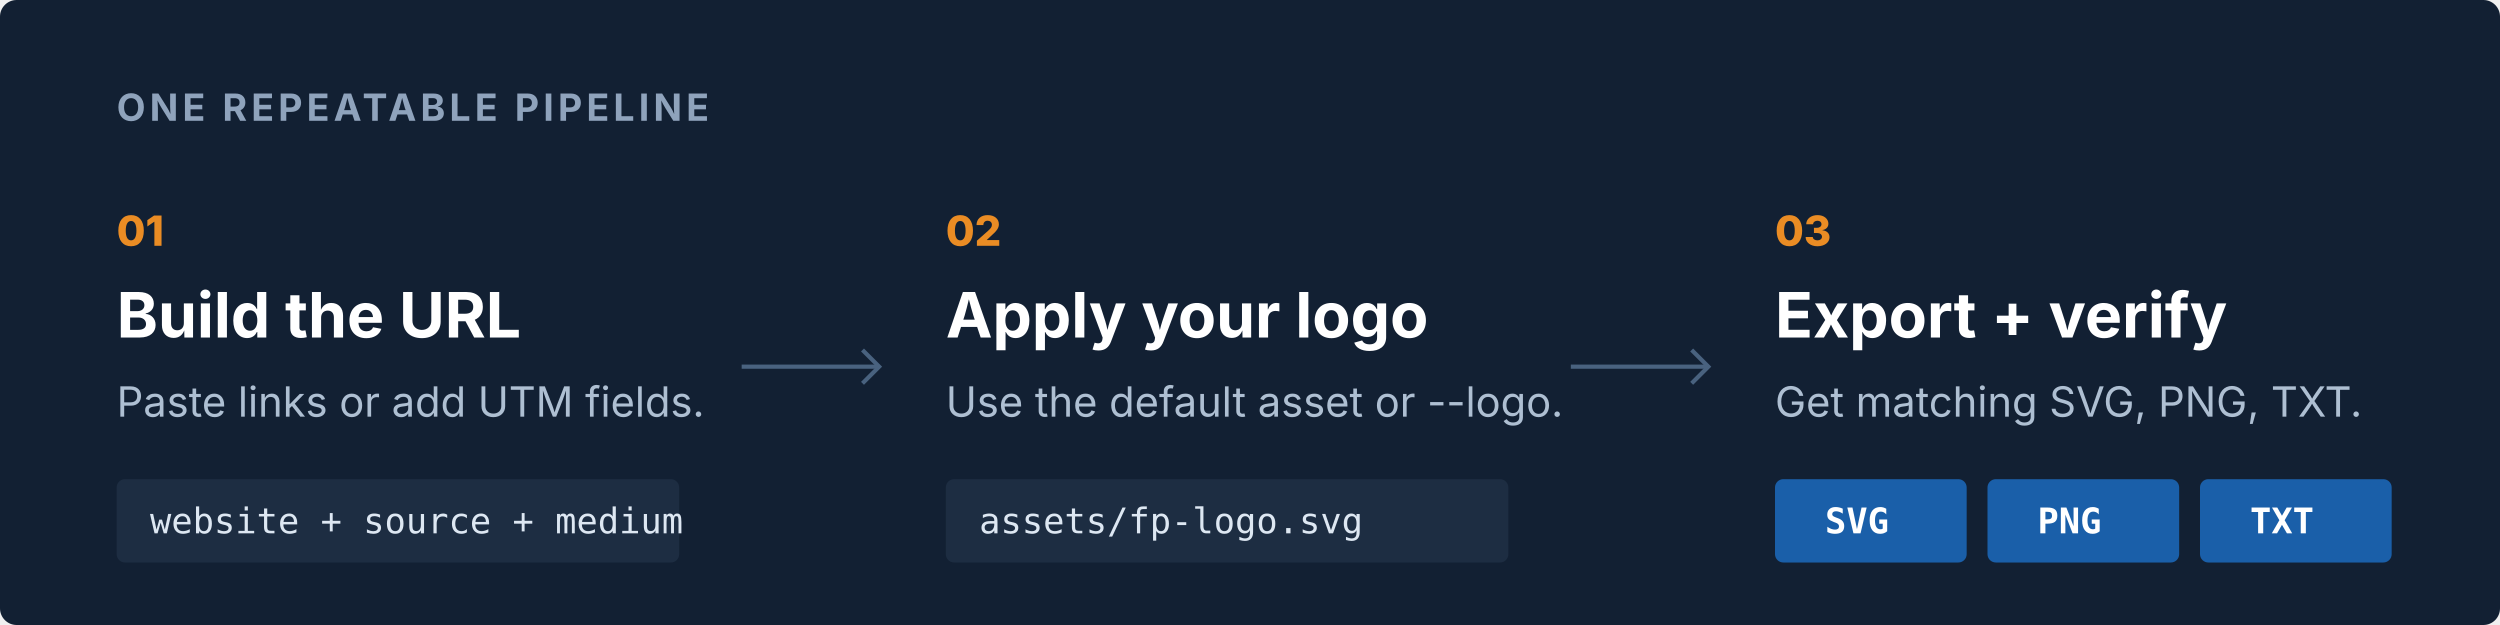
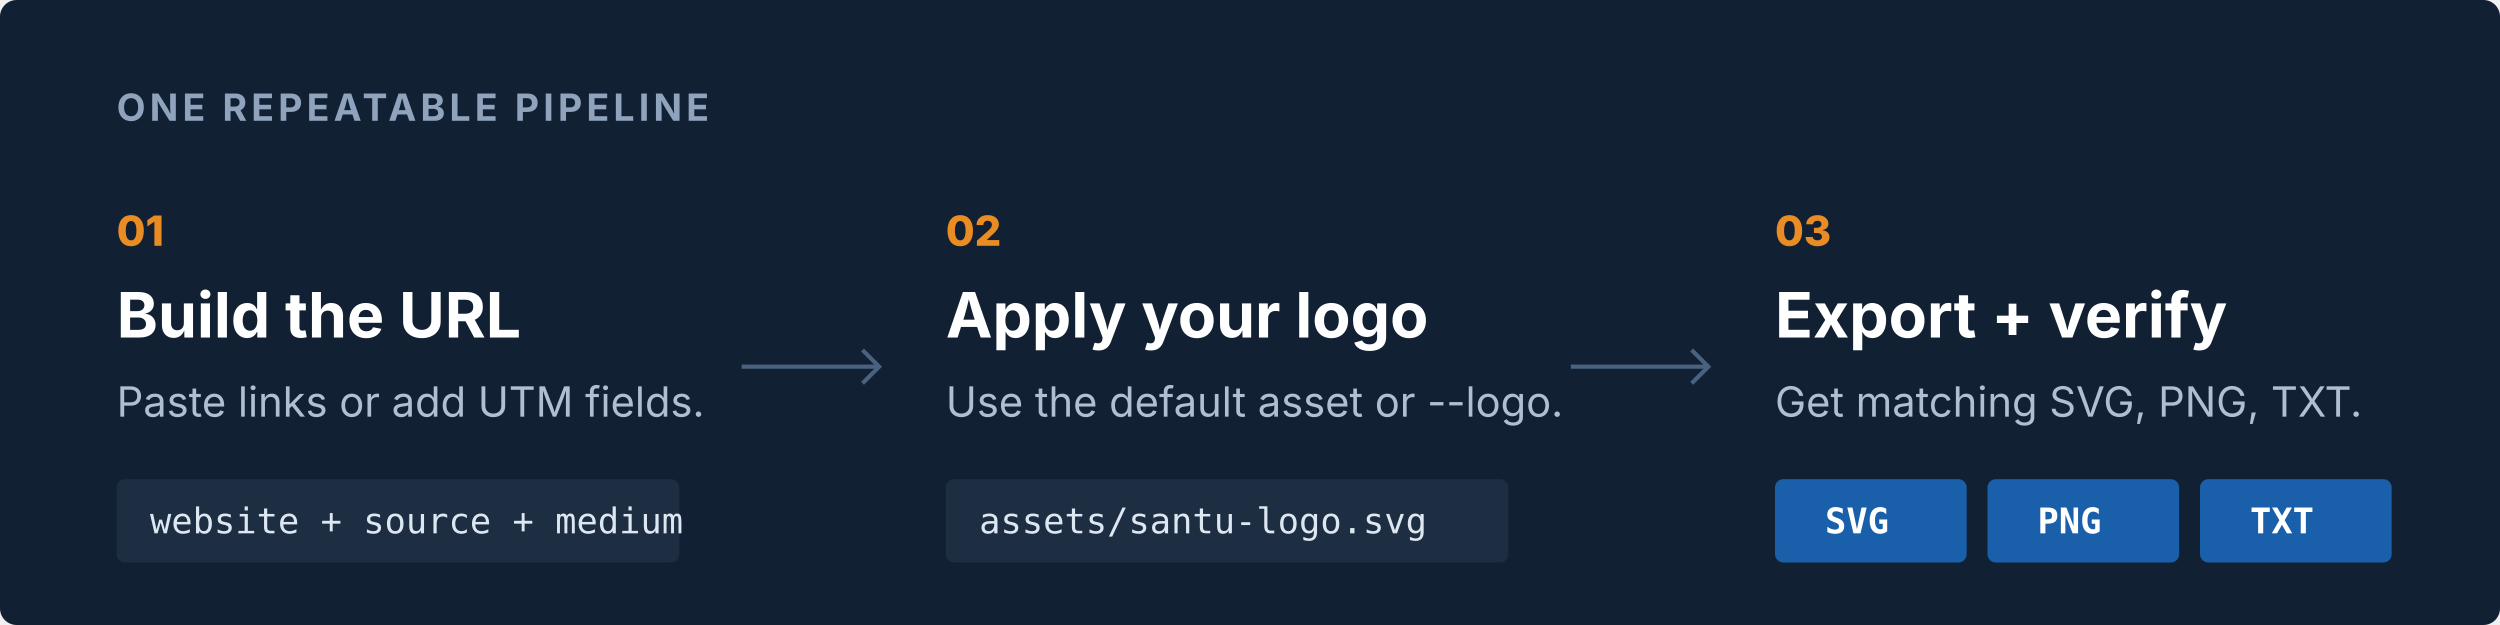
<svg xmlns="http://www.w3.org/2000/svg" width="1200" height="300" viewBox="0 0 1200 300" role="img" aria-labelledby="title desc">
  <rect width="1200" height="300" rx="8" fill="#122033" />
  <g font-family="-apple-system,BlinkMacSystemFont,'Segoe UI','PingFang SC',sans-serif">
    <text x="56" y="58" fill="#8FA3BC" font-size="18" font-weight="700" letter-spacing="2">ONE REPEATABLE PIPELINE</text>
    <g transform="translate(56 88)">
      <text x="0" y="30" fill="#EA8C24" font-size="20" font-weight="800">01</text>
      <text x="0" y="74" fill="#FFFFFF" font-size="30" font-weight="750">Build the URL</text>
      <text x="0" y="112" fill="#AEBFD2" font-size="20">Paste links or add UTM fields.</text>
      <rect x="0" y="142" width="270" height="40" rx="4" fill="#1D2D42" />
      <text x="16" y="168" fill="#DDE7F2" font-family="ui-monospace,SFMono-Regular,Menlo,monospace" font-size="17">website + source + medium</text>
    </g>
    <path d="M356 176H422" stroke="#49627F" stroke-width="2" />
    <path d="M414 168L422 176L414 184" fill="none" stroke="#49627F" stroke-width="2" />
    <g transform="translate(454 88)">
      <text x="0" y="30" fill="#EA8C24" font-size="20" font-weight="800">02</text>
      <text x="0" y="74" fill="#FFFFFF" font-size="30" font-weight="750">Apply your logo</text>
      <text x="0" y="112" fill="#AEBFD2" font-size="20">Use the default asset or --logo.</text>
      <rect x="0" y="142" width="270" height="40" rx="4" fill="#1D2D42" />
-       <text x="16" y="168" fill="#DDE7F2" font-family="ui-monospace,SFMono-Regular,Menlo,monospace" font-size="17">assets/fp-logo.svg</text>
+       <text x="16" y="168" fill="#DDE7F2" font-family="ui-monospace,SFMono-Regular,Menlo,monospace" font-size="17">assets/santu-logo.svg</text>
    </g>
    <path d="M754 176H820" stroke="#49627F" stroke-width="2" />
    <path d="M812 168L820 176L812 184" fill="none" stroke="#49627F" stroke-width="2" />
    <g transform="translate(852 88)">
      <text x="0" y="30" fill="#EA8C24" font-size="20" font-weight="800">03</text>
      <text x="0" y="74" fill="#FFFFFF" font-size="30" font-weight="750">Export + verify</text>
      <text x="0" y="112" fill="#AEBFD2" font-size="20">Get matching SVG, PNG, TXT.</text>
      <g transform="translate(0 142)" font-family="ui-monospace,SFMono-Regular,Menlo,monospace" font-size="17" font-weight="700">
        <rect width="92" height="40" rx="4" fill="#1A5FA9" />
        <text x="24" y="26" fill="#FFFFFF">SVG</text>
        <rect x="102" width="92" height="40" rx="4" fill="#1A5FA9" />
        <text x="126" y="26" fill="#FFFFFF">PNG</text>
        <rect x="204" width="92" height="40" rx="4" fill="#1A5FA9" />
        <text x="228" y="26" fill="#FFFFFF">TXT</text>
      </g>
    </g>
  </g>
</svg>
